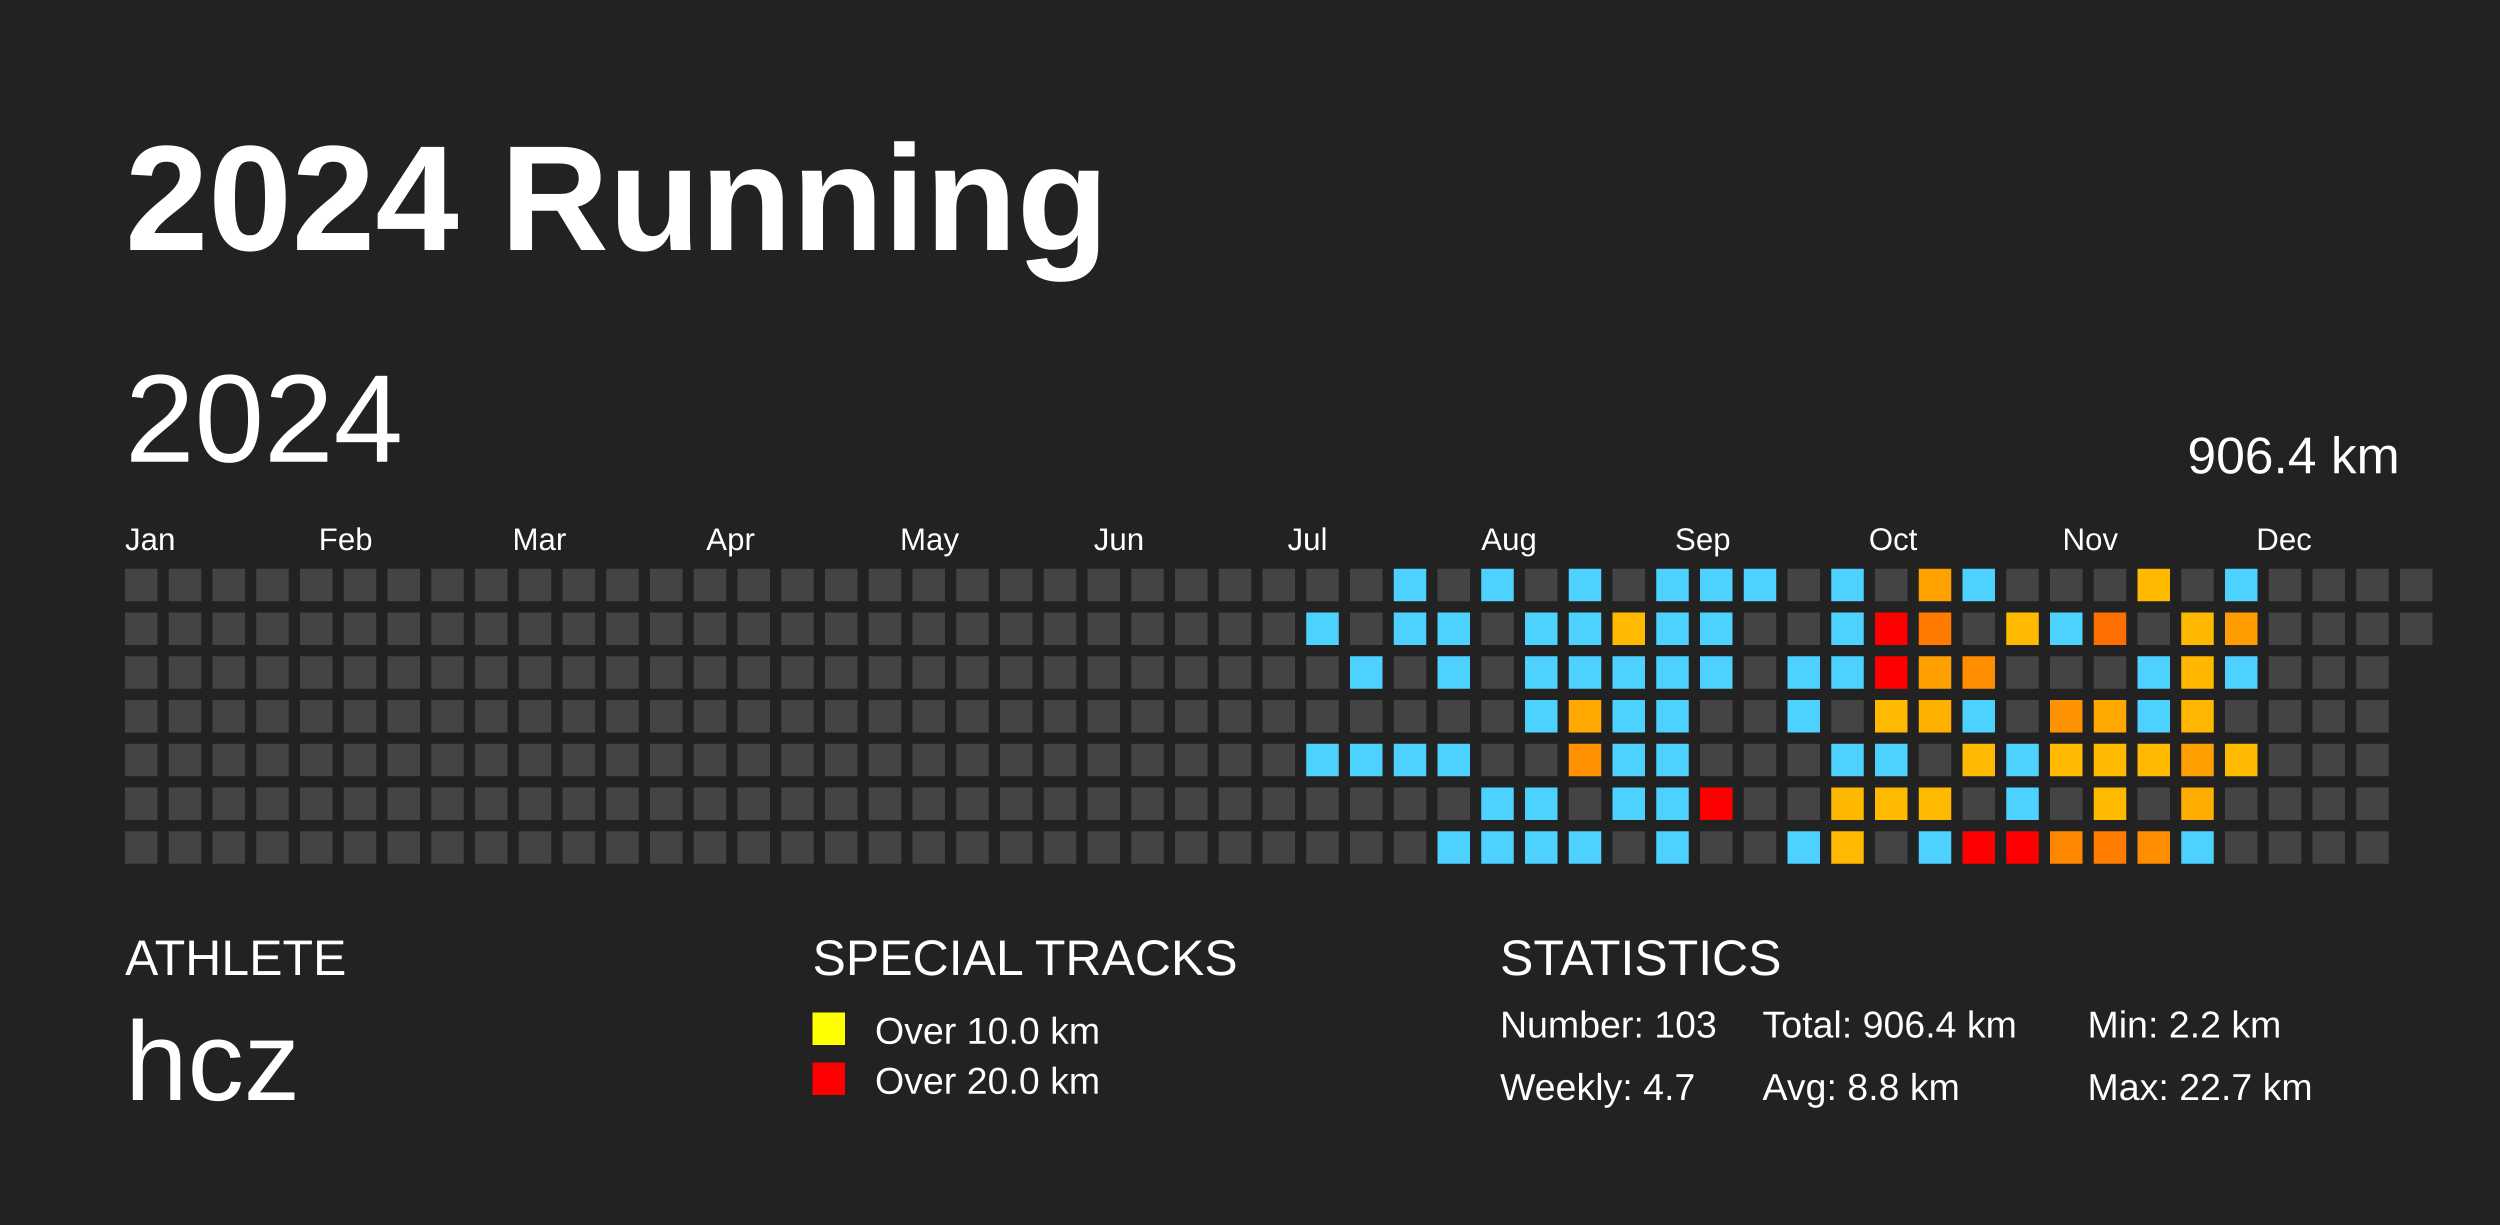
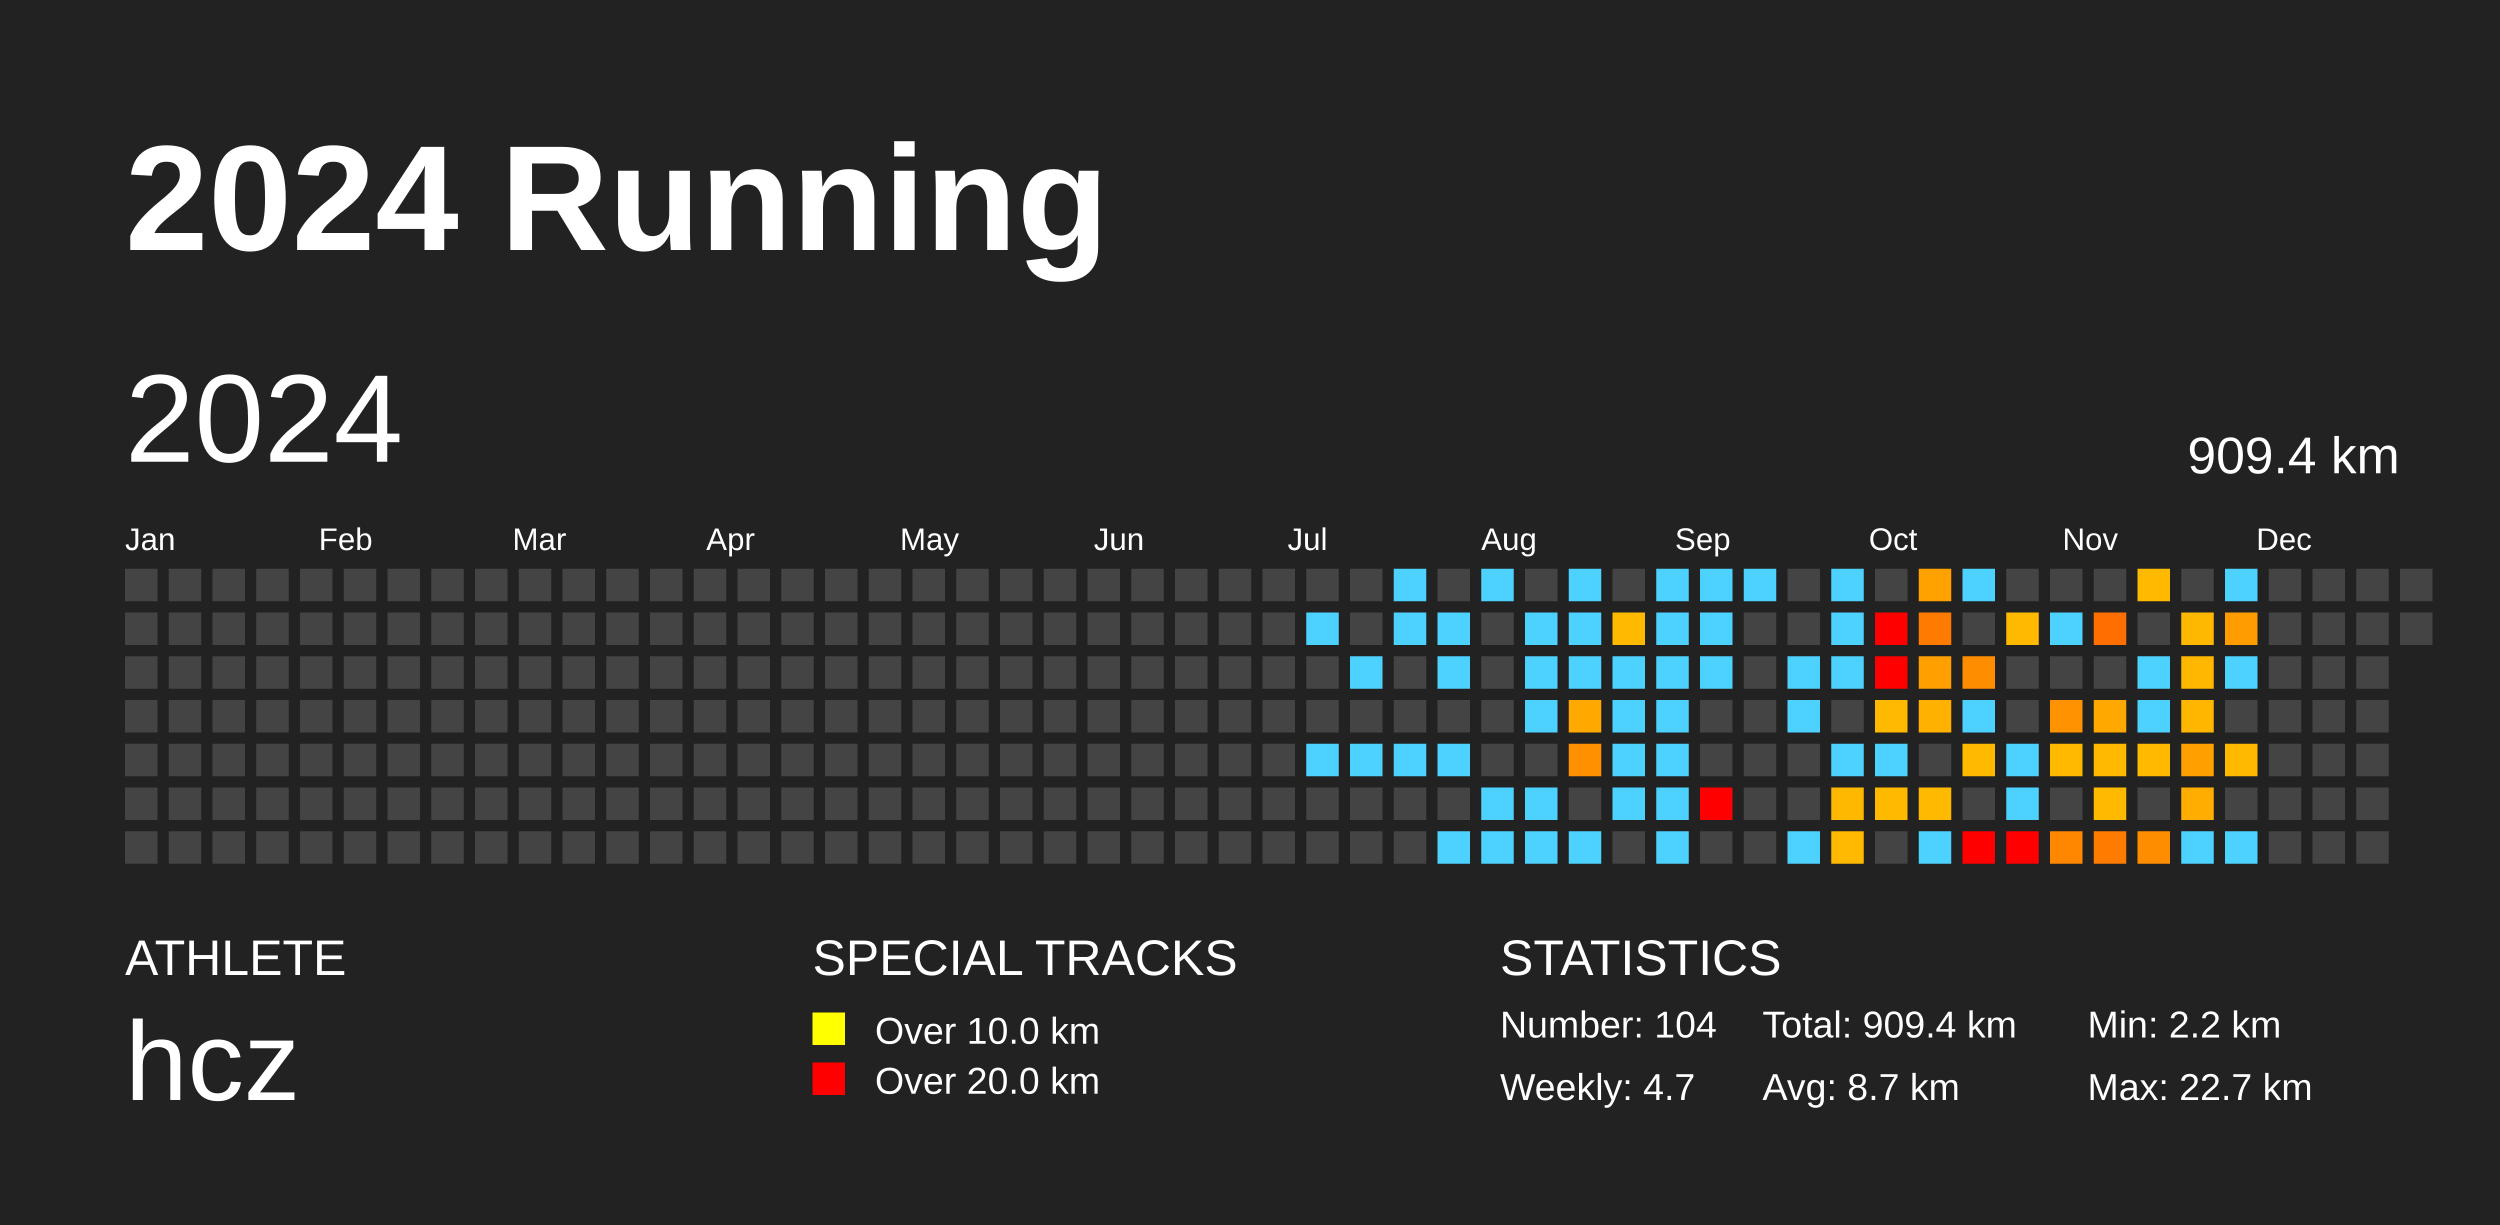
<svg xmlns="http://www.w3.org/2000/svg" baseProfile="full" height="98mm" version="1.1" viewBox="0,0,200,98" width="200mm">
  <defs />
  <rect fill="#222222" height="98" width="200" x="0" y="0" />
  <text fill="#FFFFFF" style="font-size:12px; font-family:Arial; font-weight:bold;" x="10" y="20">2024 Running</text>
  <text fill="#FFFFFF" style="font-size:4px; font-family:Arial" x="10" y="78">ATHLETE</text>
  <text fill="#FFFFFF" style="font-size:9px; font-family:Arial" x="10" y="88">hcz</text>
  <text fill="#FFFFFF" style="font-size:4px; font-family:Arial" x="65" y="78">SPECIAL TRACKS</text>
  <rect fill="yellow" height="2.6" width="2.6" x="65" y="81" />
  <text fill="#FFFFFF" style="font-size:3px; font-family:Arial" x="70" y="83.5">Over 10.0 km</text>
  <rect fill="red" height="2.6" width="2.6" x="65" y="85" />
  <text fill="#FFFFFF" style="font-size:3px; font-family:Arial" x="70" y="87.5">Over 20.0 km</text>
  <text fill="#FFFFFF" style="font-size:4px; font-family:Arial" x="120" y="78">STATISTICS</text>
-   <text fill="#FFFFFF" style="font-size:3px; font-family:Arial" x="120" y="83">Number: 103</text>
+   <text fill="#FFFFFF" style="font-size:3px; font-family:Arial" x="120" y="83">Number: 104</text>
  <text fill="#FFFFFF" style="font-size:3px; font-family:Arial" x="120" y="88">Weekly: 4.7</text>
-   <text fill="#FFFFFF" style="font-size:3px; font-family:Arial" x="141" y="83">Total: 906.4 km</text>
-   <text fill="#FFFFFF" style="font-size:3px; font-family:Arial" x="141" y="88">Avg: 8.8 km</text>
+   <text fill="#FFFFFF" style="font-size:3px; font-family:Arial" x="141" y="83">Total: 909.4 km</text>
+   <text fill="#FFFFFF" style="font-size:3px; font-family:Arial" x="141" y="88">Avg: 8.7 km</text>
  <text fill="#FFFFFF" style="font-size:3px; font-family:Arial" x="167" y="83">Min: 2.2 km</text>
  <text fill="#FFFFFF" style="font-size:3px; font-family:Arial" x="167" y="88">Max: 22.7 km</text>
  <text dominant-baseline="hanging" fill="#FFFFFF" style="font-size:10.0px; font-family:Arial;" x="10" y="30">2024</text>
-   <text dominant-baseline="hanging" fill="#FFFFFF" style="font-size:4.125px; font-family:Arial;" x="175" y="35">906.4 km</text>
+   <text dominant-baseline="hanging" fill="#FFFFFF" style="font-size:4.125px; font-family:Arial;" x="175" y="35">909.4 km</text>
  <text fill="#FFFFFF" style="font-size:2.5px; font-family:Arial" x="10.0" y="44">Jan</text>
  <text fill="#FFFFFF" style="font-size:2.5px; font-family:Arial" x="25.5" y="44">Feb</text>
  <text fill="#FFFFFF" style="font-size:2.5px; font-family:Arial" x="41.0" y="44">Mar</text>
  <text fill="#FFFFFF" style="font-size:2.5px; font-family:Arial" x="56.5" y="44">Apr</text>
  <text fill="#FFFFFF" style="font-size:2.5px; font-family:Arial" x="72.0" y="44">May</text>
  <text fill="#FFFFFF" style="font-size:2.5px; font-family:Arial" x="87.5" y="44">Jun</text>
  <text fill="#FFFFFF" style="font-size:2.5px; font-family:Arial" x="103.0" y="44">Jul</text>
  <text fill="#FFFFFF" style="font-size:2.5px; font-family:Arial" x="118.5" y="44">Aug</text>
  <text fill="#FFFFFF" style="font-size:2.5px; font-family:Arial" x="134.0" y="44">Sep</text>
  <text fill="#FFFFFF" style="font-size:2.5px; font-family:Arial" x="149.5" y="44">Oct</text>
  <text fill="#FFFFFF" style="font-size:2.5px; font-family:Arial" x="165.0" y="44">Nov</text>
  <text fill="#FFFFFF" style="font-size:2.5px; font-family:Arial" x="180.5" y="44">Dec</text>
  <rect fill="#444444" height="2.6" width="2.6" x="10.0" y="45.5" />
  <rect fill="#444444" height="2.6" width="2.6" x="10.0" y="49.0" />
  <rect fill="#444444" height="2.6" width="2.6" x="10.0" y="52.5" />
  <rect fill="#444444" height="2.6" width="2.6" x="10.0" y="56.0" />
  <rect fill="#444444" height="2.6" width="2.6" x="10.0" y="59.5" />
  <rect fill="#444444" height="2.6" width="2.6" x="10.0" y="63.0" />
  <rect fill="#444444" height="2.6" width="2.6" x="10.0" y="66.5" />
  <rect fill="#444444" height="2.6" width="2.6" x="13.5" y="45.5" />
  <rect fill="#444444" height="2.6" width="2.6" x="13.5" y="49.0" />
  <rect fill="#444444" height="2.6" width="2.6" x="13.5" y="52.5" />
  <rect fill="#444444" height="2.6" width="2.6" x="13.5" y="56.0" />
  <rect fill="#444444" height="2.6" width="2.6" x="13.5" y="59.5" />
  <rect fill="#444444" height="2.6" width="2.6" x="13.5" y="63.0" />
  <rect fill="#444444" height="2.6" width="2.6" x="13.5" y="66.5" />
  <rect fill="#444444" height="2.6" width="2.6" x="17.0" y="45.5" />
  <rect fill="#444444" height="2.6" width="2.6" x="17.0" y="49.0" />
  <rect fill="#444444" height="2.6" width="2.6" x="17.0" y="52.5" />
  <rect fill="#444444" height="2.6" width="2.6" x="17.0" y="56.0" />
  <rect fill="#444444" height="2.6" width="2.6" x="17.0" y="59.5" />
  <rect fill="#444444" height="2.6" width="2.6" x="17.0" y="63.0" />
  <rect fill="#444444" height="2.6" width="2.6" x="17.0" y="66.5" />
  <rect fill="#444444" height="2.6" width="2.6" x="20.5" y="45.5" />
  <rect fill="#444444" height="2.6" width="2.6" x="20.5" y="49.0" />
  <rect fill="#444444" height="2.6" width="2.6" x="20.5" y="52.5" />
  <rect fill="#444444" height="2.6" width="2.6" x="20.5" y="56.0" />
  <rect fill="#444444" height="2.6" width="2.6" x="20.5" y="59.5" />
  <rect fill="#444444" height="2.6" width="2.6" x="20.5" y="63.0" />
  <rect fill="#444444" height="2.6" width="2.6" x="20.5" y="66.5" />
  <rect fill="#444444" height="2.6" width="2.6" x="24.0" y="45.5" />
  <rect fill="#444444" height="2.6" width="2.6" x="24.0" y="49.0" />
  <rect fill="#444444" height="2.6" width="2.6" x="24.0" y="52.5" />
  <rect fill="#444444" height="2.6" width="2.6" x="24.0" y="56.0" />
  <rect fill="#444444" height="2.6" width="2.6" x="24.0" y="59.5" />
  <rect fill="#444444" height="2.6" width="2.6" x="24.0" y="63.0" />
  <rect fill="#444444" height="2.6" width="2.6" x="24.0" y="66.5" />
  <rect fill="#444444" height="2.6" width="2.6" x="27.5" y="45.5" />
  <rect fill="#444444" height="2.6" width="2.6" x="27.5" y="49.0" />
  <rect fill="#444444" height="2.6" width="2.6" x="27.5" y="52.5" />
  <rect fill="#444444" height="2.6" width="2.6" x="27.5" y="56.0" />
  <rect fill="#444444" height="2.6" width="2.6" x="27.5" y="59.5" />
  <rect fill="#444444" height="2.6" width="2.6" x="27.5" y="63.0" />
  <rect fill="#444444" height="2.6" width="2.6" x="27.5" y="66.5" />
  <rect fill="#444444" height="2.6" width="2.6" x="31.0" y="45.5" />
  <rect fill="#444444" height="2.6" width="2.6" x="31.0" y="49.0" />
  <rect fill="#444444" height="2.6" width="2.6" x="31.0" y="52.5" />
  <rect fill="#444444" height="2.6" width="2.6" x="31.0" y="56.0" />
  <rect fill="#444444" height="2.6" width="2.6" x="31.0" y="59.5" />
  <rect fill="#444444" height="2.6" width="2.6" x="31.0" y="63.0" />
  <rect fill="#444444" height="2.6" width="2.6" x="31.0" y="66.5" />
  <rect fill="#444444" height="2.6" width="2.6" x="34.5" y="45.5" />
  <rect fill="#444444" height="2.6" width="2.6" x="34.5" y="49.0" />
  <rect fill="#444444" height="2.6" width="2.6" x="34.5" y="52.5" />
  <rect fill="#444444" height="2.6" width="2.6" x="34.5" y="56.0" />
  <rect fill="#444444" height="2.6" width="2.6" x="34.5" y="59.5" />
  <rect fill="#444444" height="2.6" width="2.6" x="34.5" y="63.0" />
  <rect fill="#444444" height="2.6" width="2.6" x="34.5" y="66.5" />
  <rect fill="#444444" height="2.6" width="2.6" x="38.0" y="45.5" />
  <rect fill="#444444" height="2.6" width="2.6" x="38.0" y="49.0" />
  <rect fill="#444444" height="2.6" width="2.6" x="38.0" y="52.5" />
  <rect fill="#444444" height="2.6" width="2.6" x="38.0" y="56.0" />
  <rect fill="#444444" height="2.6" width="2.6" x="38.0" y="59.5" />
  <rect fill="#444444" height="2.6" width="2.6" x="38.0" y="63.0" />
  <rect fill="#444444" height="2.6" width="2.6" x="38.0" y="66.5" />
  <rect fill="#444444" height="2.6" width="2.6" x="41.5" y="45.5" />
  <rect fill="#444444" height="2.6" width="2.6" x="41.5" y="49.0" />
  <rect fill="#444444" height="2.6" width="2.6" x="41.5" y="52.5" />
  <rect fill="#444444" height="2.6" width="2.6" x="41.5" y="56.0" />
  <rect fill="#444444" height="2.6" width="2.6" x="41.5" y="59.5" />
  <rect fill="#444444" height="2.6" width="2.6" x="41.5" y="63.0" />
  <rect fill="#444444" height="2.6" width="2.6" x="41.5" y="66.5" />
  <rect fill="#444444" height="2.6" width="2.6" x="45.0" y="45.5" />
  <rect fill="#444444" height="2.6" width="2.6" x="45.0" y="49.0" />
  <rect fill="#444444" height="2.6" width="2.6" x="45.0" y="52.5" />
  <rect fill="#444444" height="2.6" width="2.6" x="45.0" y="56.0" />
  <rect fill="#444444" height="2.6" width="2.6" x="45.0" y="59.5" />
  <rect fill="#444444" height="2.6" width="2.6" x="45.0" y="63.0" />
  <rect fill="#444444" height="2.6" width="2.6" x="45.0" y="66.5" />
  <rect fill="#444444" height="2.6" width="2.6" x="48.5" y="45.5" />
  <rect fill="#444444" height="2.6" width="2.6" x="48.5" y="49.0" />
  <rect fill="#444444" height="2.6" width="2.6" x="48.5" y="52.5" />
  <rect fill="#444444" height="2.6" width="2.6" x="48.5" y="56.0" />
  <rect fill="#444444" height="2.6" width="2.6" x="48.5" y="59.5" />
  <rect fill="#444444" height="2.6" width="2.6" x="48.5" y="63.0" />
  <rect fill="#444444" height="2.6" width="2.6" x="48.5" y="66.5" />
  <rect fill="#444444" height="2.6" width="2.6" x="52.0" y="45.5" />
  <rect fill="#444444" height="2.6" width="2.6" x="52.0" y="49.0" />
  <rect fill="#444444" height="2.6" width="2.6" x="52.0" y="52.5" />
  <rect fill="#444444" height="2.6" width="2.6" x="52.0" y="56.0" />
  <rect fill="#444444" height="2.6" width="2.6" x="52.0" y="59.5" />
  <rect fill="#444444" height="2.6" width="2.6" x="52.0" y="63.0" />
  <rect fill="#444444" height="2.6" width="2.6" x="52.0" y="66.5" />
  <rect fill="#444444" height="2.6" width="2.6" x="55.5" y="45.5" />
  <rect fill="#444444" height="2.6" width="2.6" x="55.5" y="49.0" />
  <rect fill="#444444" height="2.6" width="2.6" x="55.5" y="52.5" />
  <rect fill="#444444" height="2.6" width="2.6" x="55.5" y="56.0" />
  <rect fill="#444444" height="2.6" width="2.6" x="55.5" y="59.5" />
  <rect fill="#444444" height="2.6" width="2.6" x="55.5" y="63.0" />
  <rect fill="#444444" height="2.6" width="2.6" x="55.5" y="66.5" />
  <rect fill="#444444" height="2.6" width="2.6" x="59.0" y="45.5" />
  <rect fill="#444444" height="2.6" width="2.6" x="59.0" y="49.0" />
  <rect fill="#444444" height="2.6" width="2.6" x="59.0" y="52.5" />
  <rect fill="#444444" height="2.6" width="2.6" x="59.0" y="56.0" />
  <rect fill="#444444" height="2.6" width="2.6" x="59.0" y="59.5" />
  <rect fill="#444444" height="2.6" width="2.6" x="59.0" y="63.0" />
  <rect fill="#444444" height="2.6" width="2.6" x="59.0" y="66.5" />
  <rect fill="#444444" height="2.6" width="2.6" x="62.5" y="45.5" />
  <rect fill="#444444" height="2.6" width="2.6" x="62.5" y="49.0" />
  <rect fill="#444444" height="2.6" width="2.6" x="62.5" y="52.5" />
  <rect fill="#444444" height="2.6" width="2.6" x="62.5" y="56.0" />
  <rect fill="#444444" height="2.6" width="2.6" x="62.5" y="59.5" />
  <rect fill="#444444" height="2.6" width="2.6" x="62.5" y="63.0" />
  <rect fill="#444444" height="2.6" width="2.6" x="62.5" y="66.5" />
  <rect fill="#444444" height="2.6" width="2.6" x="66.0" y="45.5" />
  <rect fill="#444444" height="2.6" width="2.6" x="66.0" y="49.0" />
  <rect fill="#444444" height="2.6" width="2.6" x="66.0" y="52.5" />
  <rect fill="#444444" height="2.6" width="2.6" x="66.0" y="56.0" />
  <rect fill="#444444" height="2.6" width="2.6" x="66.0" y="59.5" />
  <rect fill="#444444" height="2.6" width="2.6" x="66.0" y="63.0" />
  <rect fill="#444444" height="2.6" width="2.6" x="66.0" y="66.5" />
  <rect fill="#444444" height="2.6" width="2.6" x="69.5" y="45.5" />
  <rect fill="#444444" height="2.6" width="2.6" x="69.5" y="49.0" />
  <rect fill="#444444" height="2.6" width="2.6" x="69.5" y="52.5" />
  <rect fill="#444444" height="2.6" width="2.6" x="69.5" y="56.0" />
  <rect fill="#444444" height="2.6" width="2.6" x="69.5" y="59.5" />
  <rect fill="#444444" height="2.6" width="2.6" x="69.5" y="63.0" />
  <rect fill="#444444" height="2.6" width="2.6" x="69.5" y="66.5" />
  <rect fill="#444444" height="2.6" width="2.6" x="73.0" y="45.5" />
  <rect fill="#444444" height="2.6" width="2.6" x="73.0" y="49.0" />
  <rect fill="#444444" height="2.6" width="2.6" x="73.0" y="52.5" />
  <rect fill="#444444" height="2.6" width="2.6" x="73.0" y="56.0" />
  <rect fill="#444444" height="2.6" width="2.6" x="73.0" y="59.5" />
  <rect fill="#444444" height="2.6" width="2.6" x="73.0" y="63.0" />
  <rect fill="#444444" height="2.6" width="2.6" x="73.0" y="66.5" />
  <rect fill="#444444" height="2.6" width="2.6" x="76.5" y="45.5" />
  <rect fill="#444444" height="2.6" width="2.6" x="76.5" y="49.0" />
  <rect fill="#444444" height="2.6" width="2.6" x="76.5" y="52.5" />
  <rect fill="#444444" height="2.6" width="2.6" x="76.5" y="56.0" />
  <rect fill="#444444" height="2.6" width="2.6" x="76.5" y="59.5" />
  <rect fill="#444444" height="2.6" width="2.6" x="76.5" y="63.0" />
  <rect fill="#444444" height="2.6" width="2.6" x="76.5" y="66.5" />
  <rect fill="#444444" height="2.6" width="2.6" x="80.0" y="45.5" />
  <rect fill="#444444" height="2.6" width="2.6" x="80.0" y="49.0" />
  <rect fill="#444444" height="2.6" width="2.6" x="80.0" y="52.5" />
  <rect fill="#444444" height="2.6" width="2.6" x="80.0" y="56.0" />
  <rect fill="#444444" height="2.6" width="2.6" x="80.0" y="59.5" />
  <rect fill="#444444" height="2.6" width="2.6" x="80.0" y="63.0" />
  <rect fill="#444444" height="2.6" width="2.6" x="80.0" y="66.5" />
  <rect fill="#444444" height="2.6" width="2.6" x="83.5" y="45.5" />
  <rect fill="#444444" height="2.6" width="2.6" x="83.5" y="49.0" />
  <rect fill="#444444" height="2.6" width="2.6" x="83.5" y="52.5" />
  <rect fill="#444444" height="2.6" width="2.6" x="83.5" y="56.0" />
  <rect fill="#444444" height="2.6" width="2.6" x="83.5" y="59.5" />
  <rect fill="#444444" height="2.6" width="2.6" x="83.5" y="63.0" />
  <rect fill="#444444" height="2.6" width="2.6" x="83.5" y="66.5" />
  <rect fill="#444444" height="2.6" width="2.6" x="87.0" y="45.5" />
  <rect fill="#444444" height="2.6" width="2.6" x="87.0" y="49.0" />
  <rect fill="#444444" height="2.6" width="2.6" x="87.0" y="52.5" />
  <rect fill="#444444" height="2.6" width="2.6" x="87.0" y="56.0" />
  <rect fill="#444444" height="2.6" width="2.6" x="87.0" y="59.5" />
  <rect fill="#444444" height="2.6" width="2.6" x="87.0" y="63.0" />
  <rect fill="#444444" height="2.6" width="2.6" x="87.0" y="66.5" />
  <rect fill="#444444" height="2.6" width="2.6" x="90.5" y="45.5" />
  <rect fill="#444444" height="2.6" width="2.6" x="90.5" y="49.0" />
  <rect fill="#444444" height="2.6" width="2.6" x="90.5" y="52.5" />
  <rect fill="#444444" height="2.6" width="2.6" x="90.5" y="56.0" />
  <rect fill="#444444" height="2.6" width="2.6" x="90.5" y="59.5" />
  <rect fill="#444444" height="2.6" width="2.6" x="90.5" y="63.0" />
  <rect fill="#444444" height="2.6" width="2.6" x="90.5" y="66.5" />
  <rect fill="#444444" height="2.6" width="2.6" x="94.0" y="45.5" />
  <rect fill="#444444" height="2.6" width="2.6" x="94.0" y="49.0" />
  <rect fill="#444444" height="2.6" width="2.6" x="94.0" y="52.5" />
  <rect fill="#444444" height="2.6" width="2.6" x="94.0" y="56.0" />
  <rect fill="#444444" height="2.6" width="2.6" x="94.0" y="59.5" />
  <rect fill="#444444" height="2.6" width="2.6" x="94.0" y="63.0" />
  <rect fill="#444444" height="2.6" width="2.6" x="94.0" y="66.5" />
  <rect fill="#444444" height="2.6" width="2.6" x="97.5" y="45.5" />
  <rect fill="#444444" height="2.6" width="2.6" x="97.5" y="49.0" />
  <rect fill="#444444" height="2.6" width="2.6" x="97.5" y="52.5" />
  <rect fill="#444444" height="2.6" width="2.6" x="97.5" y="56.0" />
  <rect fill="#444444" height="2.6" width="2.6" x="97.5" y="59.5" />
  <rect fill="#444444" height="2.6" width="2.6" x="97.5" y="63.0" />
  <rect fill="#444444" height="2.6" width="2.6" x="97.5" y="66.5" />
  <rect fill="#444444" height="2.6" width="2.6" x="101.0" y="45.5" />
  <rect fill="#444444" height="2.6" width="2.6" x="101.0" y="49.0" />
  <rect fill="#444444" height="2.6" width="2.6" x="101.0" y="52.5" />
  <rect fill="#444444" height="2.6" width="2.6" x="101.0" y="56.0" />
  <rect fill="#444444" height="2.6" width="2.6" x="101.0" y="59.5" />
  <rect fill="#444444" height="2.6" width="2.6" x="101.0" y="63.0" />
  <rect fill="#444444" height="2.6" width="2.6" x="101.0" y="66.5" />
  <rect fill="#444444" height="2.6" width="2.6" x="104.5" y="45.5" />
  <rect fill="#4dd2ff" height="2.6" width="2.6" x="104.5" y="49.0" />
  <rect fill="#444444" height="2.6" width="2.6" x="104.5" y="52.5" />
  <rect fill="#444444" height="2.6" width="2.6" x="104.5" y="56.0" />
  <rect fill="#4dd2ff" height="2.6" width="2.6" x="104.5" y="59.5" />
  <rect fill="#444444" height="2.6" width="2.6" x="104.5" y="63.0" />
  <rect fill="#444444" height="2.6" width="2.6" x="104.5" y="66.5" />
  <rect fill="#444444" height="2.6" width="2.6" x="108.0" y="45.5" />
  <rect fill="#444444" height="2.6" width="2.6" x="108.0" y="49.0" />
  <rect fill="#4dd2ff" height="2.6" width="2.6" x="108.0" y="52.5" />
  <rect fill="#444444" height="2.6" width="2.6" x="108.0" y="56.0" />
  <rect fill="#4dd2ff" height="2.6" width="2.6" x="108.0" y="59.5" />
  <rect fill="#444444" height="2.6" width="2.6" x="108.0" y="63.0" />
  <rect fill="#444444" height="2.6" width="2.6" x="108.0" y="66.5" />
  <rect fill="#4dd2ff" height="2.6" width="2.6" x="111.5" y="45.5" />
  <rect fill="#4dd2ff" height="2.6" width="2.6" x="111.5" y="49.0" />
  <rect fill="#444444" height="2.6" width="2.6" x="111.5" y="52.5" />
  <rect fill="#444444" height="2.6" width="2.6" x="111.5" y="56.0" />
  <rect fill="#4dd2ff" height="2.6" width="2.6" x="111.5" y="59.5" />
  <rect fill="#444444" height="2.6" width="2.6" x="111.5" y="63.0" />
  <rect fill="#444444" height="2.6" width="2.6" x="111.5" y="66.5" />
  <rect fill="#444444" height="2.6" width="2.6" x="115.0" y="45.5" />
  <rect fill="#4dd2ff" height="2.6" width="2.6" x="115.0" y="49.0" />
  <rect fill="#4dd2ff" height="2.6" width="2.6" x="115.0" y="52.5" />
  <rect fill="#444444" height="2.6" width="2.6" x="115.0" y="56.0" />
  <rect fill="#4dd2ff" height="2.6" width="2.6" x="115.0" y="59.5" />
  <rect fill="#444444" height="2.6" width="2.6" x="115.0" y="63.0" />
  <rect fill="#4dd2ff" height="2.6" width="2.6" x="115.0" y="66.5" />
  <rect fill="#4dd2ff" height="2.6" width="2.6" x="118.5" y="45.5" />
  <rect fill="#444444" height="2.6" width="2.6" x="118.5" y="49.0" />
  <rect fill="#444444" height="2.6" width="2.6" x="118.5" y="52.5" />
  <rect fill="#444444" height="2.6" width="2.6" x="118.5" y="56.0" />
  <rect fill="#444444" height="2.6" width="2.6" x="118.5" y="59.5" />
  <rect fill="#4dd2ff" height="2.6" width="2.6" x="118.5" y="63.0" />
  <rect fill="#4dd2ff" height="2.6" width="2.6" x="118.5" y="66.5" />
  <rect fill="#444444" height="2.6" width="2.6" x="122.0" y="45.5" />
  <rect fill="#4dd2ff" height="2.6" width="2.6" x="122.0" y="49.0" />
  <rect fill="#4dd2ff" height="2.6" width="2.6" x="122.0" y="52.5" />
  <rect fill="#4dd2ff" height="2.6" width="2.6" x="122.0" y="56.0" />
  <rect fill="#444444" height="2.6" width="2.6" x="122.0" y="59.5" />
  <rect fill="#4dd2ff" height="2.6" width="2.6" x="122.0" y="63.0" />
  <rect fill="#4dd2ff" height="2.6" width="2.6" x="122.0" y="66.5" />
  <rect fill="#4dd2ff" height="2.6" width="2.6" x="125.5" y="45.5" />
  <rect fill="#4dd2ff" height="2.6" width="2.6" x="125.5" y="49.0" />
  <rect fill="#4dd2ff" height="2.6" width="2.6" x="125.5" y="52.5" />
  <rect fill="#ffa900" height="2.6" width="2.6" x="125.5" y="56.0" />
  <rect fill="#ff9100" height="2.6" width="2.6" x="125.5" y="59.5" />
  <rect fill="#444444" height="2.6" width="2.6" x="125.5" y="63.0" />
  <rect fill="#4dd2ff" height="2.6" width="2.6" x="125.5" y="66.5" />
  <rect fill="#444444" height="2.6" width="2.6" x="129.0" y="45.5" />
  <rect fill="#ffba00" height="2.6" width="2.6" x="129.0" y="49.0" />
  <rect fill="#4dd2ff" height="2.6" width="2.6" x="129.0" y="52.5" />
  <rect fill="#4dd2ff" height="2.6" width="2.6" x="129.0" y="56.0" />
  <rect fill="#4dd2ff" height="2.6" width="2.6" x="129.0" y="59.5" />
  <rect fill="#4dd2ff" height="2.6" width="2.6" x="129.0" y="63.0" />
  <rect fill="#444444" height="2.6" width="2.6" x="129.0" y="66.5" />
  <rect fill="#4dd2ff" height="2.6" width="2.6" x="132.5" y="45.5" />
  <rect fill="#4dd2ff" height="2.6" width="2.6" x="132.5" y="49.0" />
  <rect fill="#4dd2ff" height="2.6" width="2.6" x="132.5" y="52.5" />
  <rect fill="#4dd2ff" height="2.6" width="2.6" x="132.5" y="56.0" />
  <rect fill="#4dd2ff" height="2.6" width="2.6" x="132.5" y="59.5" />
  <rect fill="#4dd2ff" height="2.6" width="2.6" x="132.5" y="63.0" />
  <rect fill="#4dd2ff" height="2.6" width="2.6" x="132.5" y="66.5" />
  <rect fill="#4dd2ff" height="2.6" width="2.6" x="136.0" y="45.5" />
  <rect fill="#4dd2ff" height="2.6" width="2.6" x="136.0" y="49.0" />
  <rect fill="#4dd2ff" height="2.6" width="2.6" x="136.0" y="52.5" />
  <rect fill="#444444" height="2.6" width="2.6" x="136.0" y="56.0" />
  <rect fill="#444444" height="2.6" width="2.6" x="136.0" y="59.5" />
  <rect fill="red" height="2.6" width="2.6" x="136.0" y="63.0" />
  <rect fill="#444444" height="2.6" width="2.6" x="136.0" y="66.5" />
  <rect fill="#4dd2ff" height="2.6" width="2.6" x="139.5" y="45.5" />
  <rect fill="#444444" height="2.6" width="2.6" x="139.5" y="49.0" />
  <rect fill="#444444" height="2.6" width="2.6" x="139.5" y="52.5" />
  <rect fill="#444444" height="2.6" width="2.6" x="139.5" y="56.0" />
  <rect fill="#444444" height="2.6" width="2.6" x="139.5" y="59.5" />
  <rect fill="#444444" height="2.6" width="2.6" x="139.5" y="63.0" />
  <rect fill="#444444" height="2.6" width="2.6" x="139.5" y="66.5" />
  <rect fill="#444444" height="2.6" width="2.6" x="143.0" y="45.5" />
  <rect fill="#444444" height="2.6" width="2.6" x="143.0" y="49.0" />
  <rect fill="#4dd2ff" height="2.6" width="2.6" x="143.0" y="52.5" />
  <rect fill="#4dd2ff" height="2.6" width="2.6" x="143.0" y="56.0" />
  <rect fill="#444444" height="2.6" width="2.6" x="143.0" y="59.5" />
  <rect fill="#444444" height="2.6" width="2.6" x="143.0" y="63.0" />
  <rect fill="#4dd2ff" height="2.6" width="2.6" x="143.0" y="66.5" />
  <rect fill="#4dd2ff" height="2.6" width="2.6" x="146.5" y="45.5" />
  <rect fill="#4dd2ff" height="2.6" width="2.6" x="146.5" y="49.0" />
  <rect fill="#4dd2ff" height="2.6" width="2.6" x="146.5" y="52.5" />
  <rect fill="#444444" height="2.6" width="2.6" x="146.5" y="56.0" />
  <rect fill="#4dd2ff" height="2.6" width="2.6" x="146.5" y="59.5" />
  <rect fill="#ffb800" height="2.6" width="2.6" x="146.5" y="63.0" />
  <rect fill="#ffb900" height="2.6" width="2.6" x="146.5" y="66.5" />
  <rect fill="#444444" height="2.6" width="2.6" x="150.0" y="45.5" />
  <rect fill="red" height="2.6" width="2.6" x="150.0" y="49.0" />
  <rect fill="red" height="2.6" width="2.6" x="150.0" y="52.5" />
  <rect fill="#ffb900" height="2.6" width="2.6" x="150.0" y="56.0" />
  <rect fill="#4dd2ff" height="2.6" width="2.6" x="150.0" y="59.5" />
  <rect fill="#ffba00" height="2.6" width="2.6" x="150.0" y="63.0" />
  <rect fill="#444444" height="2.6" width="2.6" x="150.0" y="66.5" />
  <rect fill="#ffa200" height="2.6" width="2.6" x="153.5" y="45.5" />
  <rect fill="#ff7b00" height="2.6" width="2.6" x="153.5" y="49.0" />
  <rect fill="#ff9f00" height="2.6" width="2.6" x="153.5" y="52.5" />
  <rect fill="#ffb100" height="2.6" width="2.6" x="153.5" y="56.0" />
  <rect fill="#444444" height="2.6" width="2.6" x="153.5" y="59.5" />
  <rect fill="#ffba00" height="2.6" width="2.6" x="153.5" y="63.0" />
  <rect fill="#4dd2ff" height="2.6" width="2.6" x="153.5" y="66.5" />
  <rect fill="#4dd2ff" height="2.6" width="2.6" x="157.0" y="45.5" />
  <rect fill="#444444" height="2.6" width="2.6" x="157.0" y="49.0" />
  <rect fill="#ff8d00" height="2.6" width="2.6" x="157.0" y="52.5" />
  <rect fill="#4dd2ff" height="2.6" width="2.6" x="157.0" y="56.0" />
  <rect fill="#ffba00" height="2.6" width="2.6" x="157.0" y="59.5" />
  <rect fill="#444444" height="2.6" width="2.6" x="157.0" y="63.0" />
  <rect fill="red" height="2.6" width="2.6" x="157.0" y="66.5" />
  <rect fill="#444444" height="2.6" width="2.6" x="160.5" y="45.5" />
  <rect fill="#ffba00" height="2.6" width="2.6" x="160.5" y="49.0" />
  <rect fill="#444444" height="2.6" width="2.6" x="160.5" y="52.5" />
  <rect fill="#444444" height="2.6" width="2.6" x="160.5" y="56.0" />
  <rect fill="#4dd2ff" height="2.6" width="2.6" x="160.5" y="59.5" />
  <rect fill="#4dd2ff" height="2.6" width="2.6" x="160.5" y="63.0" />
  <rect fill="red" height="2.6" width="2.6" x="160.5" y="66.5" />
  <rect fill="#444444" height="2.6" width="2.6" x="164.0" y="45.5" />
  <rect fill="#4dd2ff" height="2.6" width="2.6" x="164.0" y="49.0" />
  <rect fill="#444444" height="2.6" width="2.6" x="164.0" y="52.5" />
  <rect fill="#ff9200" height="2.6" width="2.6" x="164.0" y="56.0" />
  <rect fill="#ffba00" height="2.6" width="2.6" x="164.0" y="59.5" />
  <rect fill="#444444" height="2.6" width="2.6" x="164.0" y="63.0" />
  <rect fill="#ff8700" height="2.6" width="2.6" x="164.0" y="66.5" />
  <rect fill="#444444" height="2.6" width="2.6" x="167.5" y="45.5" />
  <rect fill="#ff6e00" height="2.6" width="2.6" x="167.5" y="49.0" />
  <rect fill="#444444" height="2.6" width="2.6" x="167.5" y="52.5" />
  <rect fill="#ffa800" height="2.6" width="2.6" x="167.5" y="56.0" />
  <rect fill="#ffba00" height="2.6" width="2.6" x="167.5" y="59.5" />
  <rect fill="#ffba00" height="2.6" width="2.6" x="167.5" y="63.0" />
  <rect fill="#ff7c00" height="2.6" width="2.6" x="167.5" y="66.5" />
  <rect fill="#ffba00" height="2.6" width="2.6" x="171.0" y="45.5" />
  <rect fill="#444444" height="2.6" width="2.6" x="171.0" y="49.0" />
  <rect fill="#4dd2ff" height="2.6" width="2.6" x="171.0" y="52.5" />
  <rect fill="#4dd2ff" height="2.6" width="2.6" x="171.0" y="56.0" />
  <rect fill="#ffba00" height="2.6" width="2.6" x="171.0" y="59.5" />
  <rect fill="#444444" height="2.6" width="2.6" x="171.0" y="63.0" />
  <rect fill="#ff8d00" height="2.6" width="2.6" x="171.0" y="66.5" />
  <rect fill="#444444" height="2.6" width="2.6" x="174.5" y="45.5" />
  <rect fill="#ffb800" height="2.6" width="2.6" x="174.5" y="49.0" />
  <rect fill="#ffb700" height="2.6" width="2.6" x="174.5" y="52.5" />
  <rect fill="#ffb600" height="2.6" width="2.6" x="174.5" y="56.0" />
  <rect fill="#ffa000" height="2.6" width="2.6" x="174.5" y="59.5" />
  <rect fill="#ffad00" height="2.6" width="2.6" x="174.5" y="63.0" />
  <rect fill="#4dd2ff" height="2.6" width="2.6" x="174.5" y="66.5" />
  <rect fill="#4dd2ff" height="2.6" width="2.6" x="178.0" y="45.5" />
  <rect fill="#ff9c00" height="2.6" width="2.6" x="178.0" y="49.0" />
  <rect fill="#4dd2ff" height="2.6" width="2.6" x="178.0" y="52.5" />
  <rect fill="#444444" height="2.6" width="2.6" x="178.0" y="56.0" />
  <rect fill="#ffba00" height="2.6" width="2.6" x="178.0" y="59.5" />
  <rect fill="#444444" height="2.6" width="2.6" x="178.0" y="63.0" />
-   <rect fill="#444444" height="2.6" width="2.6" x="178.0" y="66.5" />
+   <rect fill="#4dd2ff" height="2.6" width="2.6" x="178.0" y="66.5" />
  <rect fill="#444444" height="2.6" width="2.6" x="181.5" y="45.5" />
  <rect fill="#444444" height="2.6" width="2.6" x="181.5" y="49.0" />
  <rect fill="#444444" height="2.6" width="2.6" x="181.5" y="52.5" />
  <rect fill="#444444" height="2.6" width="2.6" x="181.5" y="56.0" />
  <rect fill="#444444" height="2.6" width="2.6" x="181.5" y="59.5" />
  <rect fill="#444444" height="2.6" width="2.6" x="181.5" y="63.0" />
  <rect fill="#444444" height="2.6" width="2.6" x="181.5" y="66.5" />
  <rect fill="#444444" height="2.6" width="2.6" x="185.0" y="45.5" />
  <rect fill="#444444" height="2.6" width="2.6" x="185.0" y="49.0" />
  <rect fill="#444444" height="2.6" width="2.6" x="185.0" y="52.5" />
  <rect fill="#444444" height="2.6" width="2.6" x="185.0" y="56.0" />
  <rect fill="#444444" height="2.6" width="2.6" x="185.0" y="59.5" />
  <rect fill="#444444" height="2.6" width="2.6" x="185.0" y="63.0" />
  <rect fill="#444444" height="2.6" width="2.6" x="185.0" y="66.5" />
  <rect fill="#444444" height="2.6" width="2.6" x="188.5" y="45.5" />
  <rect fill="#444444" height="2.6" width="2.6" x="188.5" y="49.0" />
  <rect fill="#444444" height="2.6" width="2.6" x="188.5" y="52.5" />
  <rect fill="#444444" height="2.6" width="2.6" x="188.5" y="56.0" />
  <rect fill="#444444" height="2.6" width="2.6" x="188.5" y="59.5" />
  <rect fill="#444444" height="2.6" width="2.6" x="188.5" y="63.0" />
  <rect fill="#444444" height="2.6" width="2.6" x="188.5" y="66.5" />
  <rect fill="#444444" height="2.6" width="2.6" x="192.0" y="45.5" />
  <rect fill="#444444" height="2.6" width="2.6" x="192.0" y="49.0" />
</svg>
